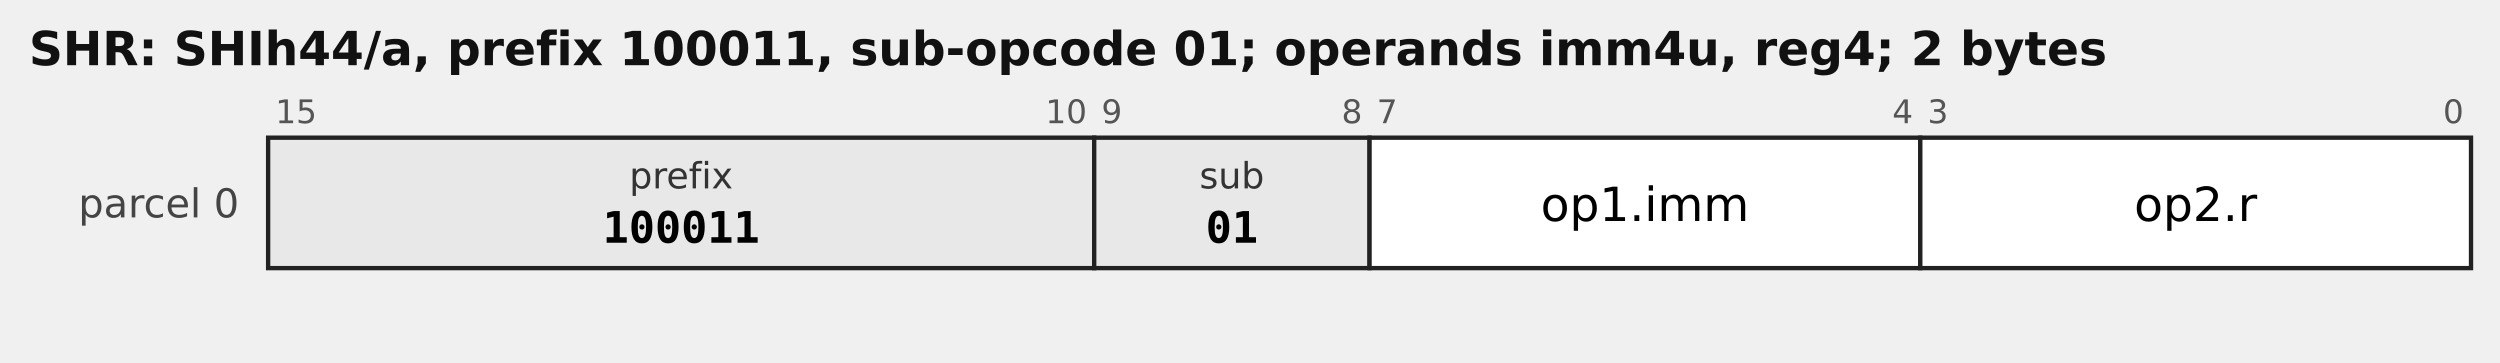
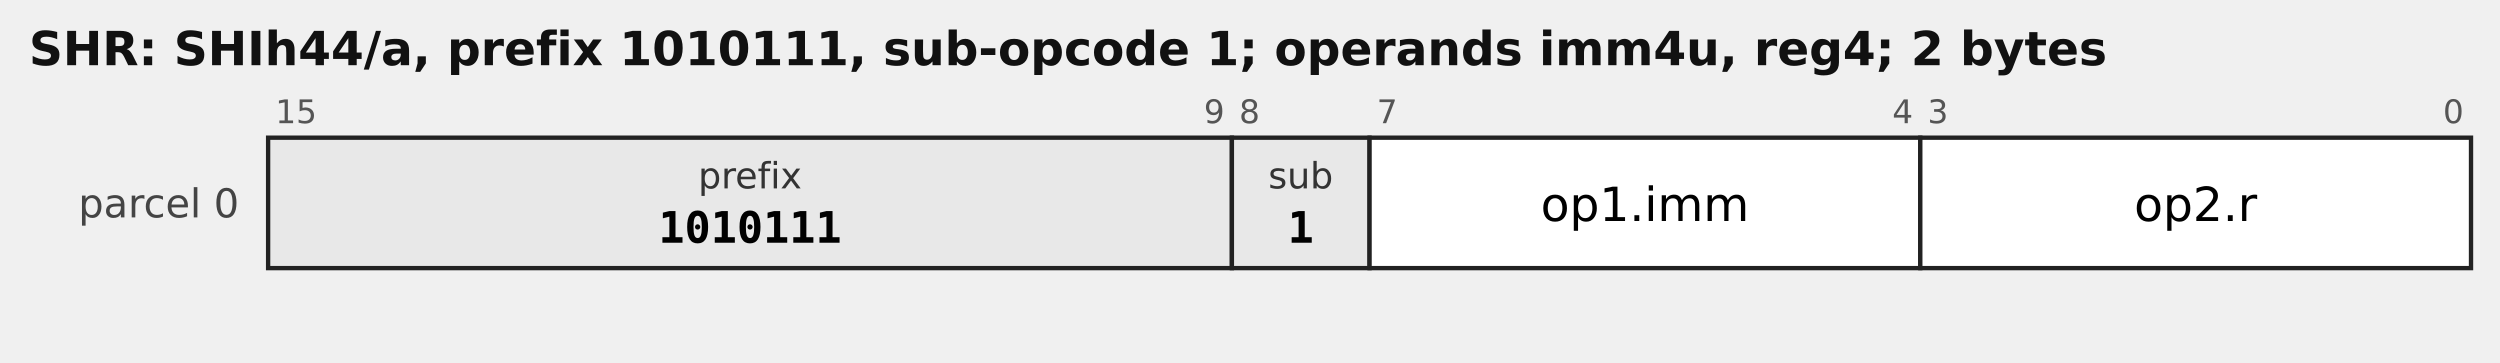
<svg xmlns="http://www.w3.org/2000/svg" width="690" height="100" viewBox="0 0 690 100" font-family="DejaVu Sans, sans-serif">
-   <text x="8" y="18" font-size="13" font-weight="bold" fill="#111">SHR: SHIh44/a, prefix 100011, sub-opcode 01; operands imm4u, reg4; 2 bytes</text>
+   <text x="8" y="18" font-size="13" font-weight="bold" fill="#111">SHR: SHIh44/a, prefix 1010111, sub-opcode 1; operands imm4u, reg4; 2 bytes</text>
  <text x="66" y="60" font-size="11" text-anchor="end" fill="#444">parcel 0</text>
-   <rect x="74" y="38" width="228" height="36" fill="#e8e8e8" stroke="#222" stroke-width="1.2" />
+   <rect x="74" y="38" width="266" height="36" fill="#e8e8e8" stroke="#222" stroke-width="1.2" />
  <text x="76" y="34" font-size="9" fill="#555" text-anchor="start">15</text>
-   <text x="300" y="34" font-size="9" fill="#555" text-anchor="end">10</text>
-   <text x="188.0" y="52" font-size="10.0" text-anchor="middle" font-family="DejaVu Sans, sans-serif" fill="#333">prefix</text>
-   <text x="188.0" y="67" font-size="12.0" text-anchor="middle" font-family="DejaVu Sans Mono, monospace" font-weight="bold">100011</text>
-   <rect x="302" y="38" width="76" height="36" fill="#e8e8e8" stroke="#222" stroke-width="1.2" />
-   <text x="304" y="34" font-size="9" fill="#555" text-anchor="start">9</text>
-   <text x="376" y="34" font-size="9" fill="#555" text-anchor="end">8</text>
-   <text x="340.0" y="52" font-size="10.0" text-anchor="middle" font-family="DejaVu Sans, sans-serif" fill="#333">sub</text>
-   <text x="340.0" y="67" font-size="12.0" text-anchor="middle" font-family="DejaVu Sans Mono, monospace" font-weight="bold">01</text>
+   <text x="338" y="34" font-size="9" fill="#555" text-anchor="end">9</text>
+   <text x="207.0" y="52" font-size="10.0" text-anchor="middle" font-family="DejaVu Sans, sans-serif" fill="#333">prefix</text>
+   <text x="207.0" y="67" font-size="12.0" text-anchor="middle" font-family="DejaVu Sans Mono, monospace" font-weight="bold">1010111</text>
+   <rect x="340" y="38" width="38" height="36" fill="#e8e8e8" stroke="#222" stroke-width="1.2" />
+   <text x="342" y="34" font-size="9" fill="#555" text-anchor="start">8</text>
+   <text x="359.0" y="52" font-size="10.0" text-anchor="middle" font-family="DejaVu Sans, sans-serif" fill="#333">sub</text>
+   <text x="359.0" y="67" font-size="12.0" text-anchor="middle" font-family="DejaVu Sans Mono, monospace" font-weight="bold">1</text>
  <rect x="378" y="38" width="152" height="36" fill="#ffffff" stroke="#222" stroke-width="1.2" />
  <text x="380" y="34" font-size="9" fill="#555" text-anchor="start">7</text>
  <text x="528" y="34" font-size="9" fill="#555" text-anchor="end">4</text>
  <text x="454.0" y="61" font-size="13.0" text-anchor="middle" font-family="DejaVu Sans, sans-serif">op1.imm</text>
  <rect x="530" y="38" width="152" height="36" fill="#ffffff" stroke="#222" stroke-width="1.2" />
  <text x="532" y="34" font-size="9" fill="#555" text-anchor="start">3</text>
  <text x="680" y="34" font-size="9" fill="#555" text-anchor="end">0</text>
  <text x="606.0" y="61" font-size="13.0" text-anchor="middle" font-family="DejaVu Sans, sans-serif">op2.r</text>
</svg>
